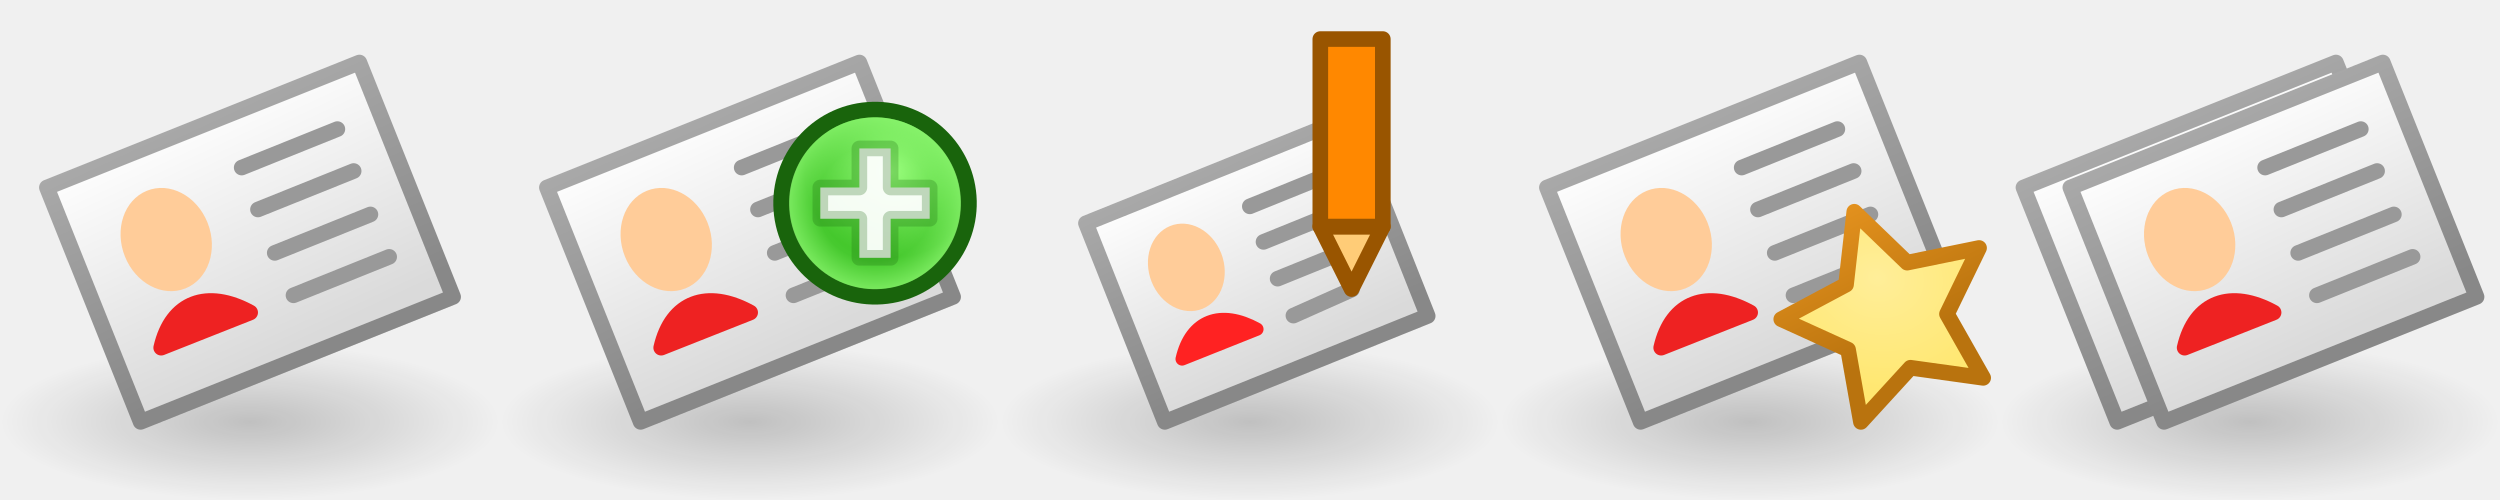
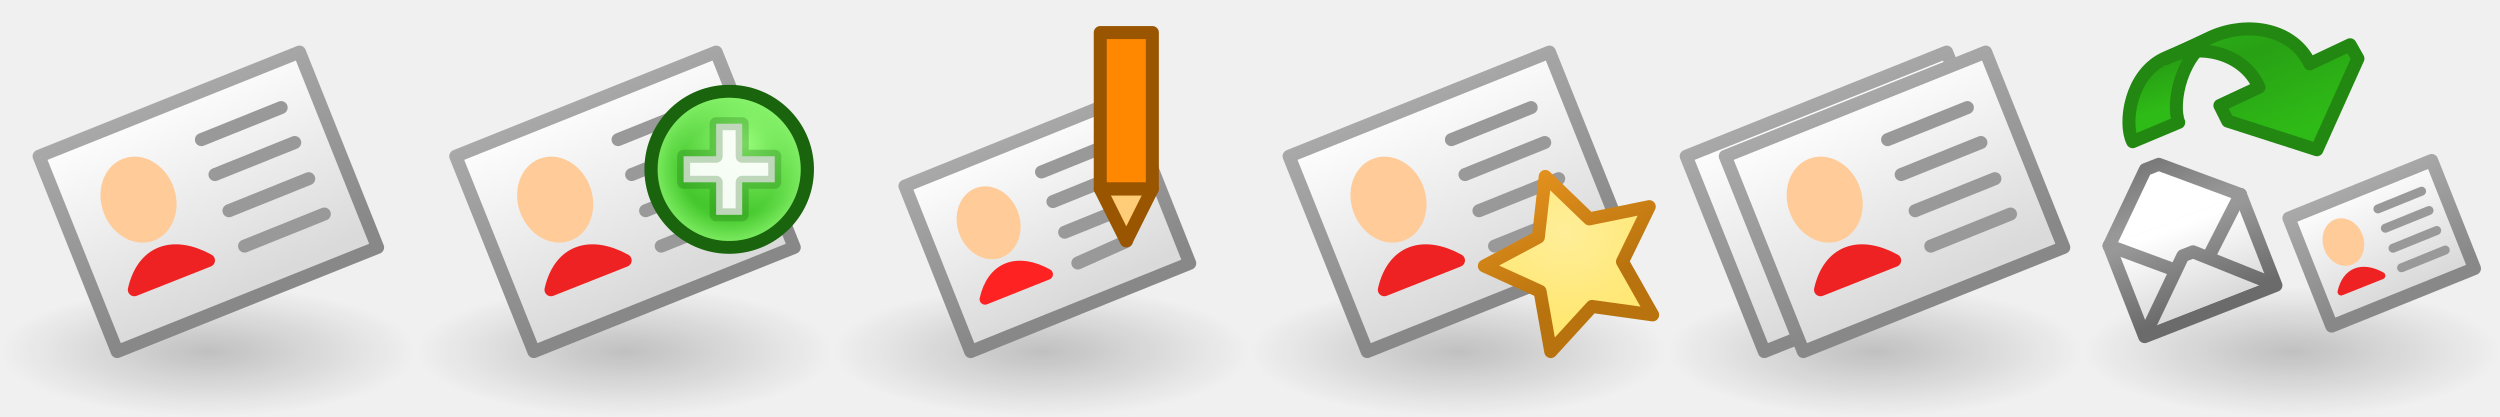
- <svg xmlns="http://www.w3.org/2000/svg" xmlns:xlink="http://www.w3.org/1999/xlink" version="1.1" width="160" height="32" id="svg13116">
+ <svg xmlns="http://www.w3.org/2000/svg" xmlns:xlink="http://www.w3.org/1999/xlink" version="1.1" width="192" height="32" id="svg13116">
  <defs id="defs13118">
    <linearGradient id="linearGradient3592-9">
      <stop id="stop3594-6" style="stop-color:#000000;stop-opacity:0.2" offset="0" />
      <stop id="stop3596-3" style="stop-color:#000000;stop-opacity:0" offset="1" />
    </linearGradient>
    <linearGradient id="linearGradient3795">
      <stop id="stop3797" style="stop-color:#dadada;stop-opacity:1" offset="0" />
      <stop id="stop3799" style="stop-color:#ffffff;stop-opacity:1" offset="1" />
    </linearGradient>
    <linearGradient id="linearGradient3803">
      <stop id="stop3805" style="stop-color:#aaaaaa;stop-opacity:1" offset="0" />
      <stop id="stop3807" style="stop-color:#888888;stop-opacity:1" offset="1" />
    </linearGradient>
-     <linearGradient x1="5" y1="29" x2="-2" y2="14" id="linearGradient13347" xlink:href="#linearGradient3795-4" gradientUnits="userSpaceOnUse" gradientTransform="translate(607,1020.362)" />
-     <linearGradient id="linearGradient3795-4">
-       <stop id="stop3797-5" style="stop-color:#dadada;stop-opacity:1" offset="0" />
-       <stop id="stop3799-3" style="stop-color:#ffffff;stop-opacity:1" offset="1" />
-     </linearGradient>
-     <linearGradient x1="-8" y1="1036.362" x2="-1" y2="1051.362" id="linearGradient13349" xlink:href="#linearGradient3803-2" gradientUnits="userSpaceOnUse" gradientTransform="translate(608,0)" />
-     <linearGradient id="linearGradient3803-2">
-       <stop id="stop3805-9" style="stop-color:#aaaaaa;stop-opacity:1" offset="0" />
-       <stop id="stop3807-5" style="stop-color:#888888;stop-opacity:1" offset="1" />
-     </linearGradient>
-     <linearGradient x1="5" y1="29" x2="-2" y2="14" id="linearGradient13371" xlink:href="#linearGradient3795-4" gradientUnits="userSpaceOnUse" gradientTransform="translate(607,1020.362)" />
-     <linearGradient x1="-8" y1="1036.362" x2="-1" y2="1051.362" id="linearGradient13373" xlink:href="#linearGradient3803-2" gradientUnits="userSpaceOnUse" gradientTransform="translate(608,0)" />
-     <radialGradient cx="16" cy="27" r="16" fx="16" fy="27" id="radialGradient13522" xlink:href="#linearGradient3592-9" gradientUnits="userSpaceOnUse" gradientTransform="matrix(1,0,0,0.3125,-2e-4,1038.925)" />
-     <linearGradient x1="5" y1="29" x2="-2" y2="14" id="linearGradient13524" xlink:href="#linearGradient3795" gradientUnits="userSpaceOnUse" gradientTransform="translate(607,1020.362)" />
-     <linearGradient x1="-8" y1="1036.362" x2="-1" y2="1051.362" id="linearGradient13526" xlink:href="#linearGradient3803" gradientUnits="userSpaceOnUse" gradientTransform="translate(608,0)" />
+     <linearGradient x1="5" y1="29" x2="-2" y2="14" id="linearGradient13347" xlink:href="#linearGradient3795" gradientUnits="userSpaceOnUse" gradientTransform="translate(607,1020.362)" />
+     <linearGradient x1="-8" y1="1036.362" x2="-1" y2="1051.362" id="linearGradient13349" xlink:href="#linearGradient3803" gradientUnits="userSpaceOnUse" gradientTransform="translate(608,0)" />
+     <linearGradient x1="5" y1="29" x2="-2" y2="14" id="linearGradient13371" xlink:href="#linearGradient3795" gradientUnits="userSpaceOnUse" gradientTransform="translate(607,1020.362)" />
+     <linearGradient x1="-8" y1="1036.362" x2="-1" y2="1051.362" id="linearGradient13373" xlink:href="#linearGradient3803" gradientUnits="userSpaceOnUse" gradientTransform="translate(608,0)" />
    <radialGradient cx="2873.21" cy="11.074" r="6.25" fx="2873.21" fy="11.074" id="radialGradient4629" xlink:href="#linearGradient5195-0" gradientUnits="userSpaceOnUse" gradientTransform="matrix(0.8447221,-1.3923892e-6,1.3343892e-6,0.8814524,446.1461,1.239711)" />
    <linearGradient id="linearGradient5195-0">
      <stop id="stop5197-6" style="stop-color:#9bff7e;stop-opacity:1" offset="0" />
      <stop id="stop5199-2-2" style="stop-color:#2fba18;stop-opacity:1" offset="1" />
    </linearGradient>
    <radialGradient cx="2889" cy="5.5" r="5.5" fx="2889" fy="5.5" id="radialGradient4631" xlink:href="#linearGradient4073" gradientUnits="userSpaceOnUse" />
    <linearGradient id="linearGradient4073">
      <stop id="stop4075" style="stop-color:#9bff7e;stop-opacity:0" offset="0" />
      <stop id="stop4081" style="stop-color:#9bff7e;stop-opacity:0.224" offset="0.676" />
      <stop id="stop4077" style="stop-color:#9bff7e;stop-opacity:0.677" offset="1" />
    </linearGradient>
    <linearGradient id="linearGradient4197-5">
      <stop id="stop4199-7" style="stop-color:#ffee99;stop-opacity:1" offset="0" />
      <stop id="stop4201-6" style="stop-color:#ffe770;stop-opacity:1" offset="1" />
    </linearGradient>
    <linearGradient id="linearGradient4189-5">
      <stop id="stop4191-9" style="stop-color:#ee9922;stop-opacity:1" offset="0" />
      <stop id="stop4193-8" style="stop-color:#b9730e;stop-opacity:1" offset="1" />
    </linearGradient>
    <radialGradient cx="12.112" cy="9.902" r="12.864" fx="12.112" fy="9.902" id="radialGradient13826" xlink:href="#linearGradient4197-5" gradientUnits="userSpaceOnUse" gradientTransform="matrix(1.206524,-0.02659563,0.02285661,1.036901,-2.727836,0.2079413)" />
    <linearGradient x1="-12.732" y1="14.244" x2="2.449" y2="30.662" id="linearGradient13828" xlink:href="#linearGradient4189-5" gradientUnits="userSpaceOnUse" />
-     <linearGradient id="linearGradient3795-0">
-       <stop id="stop3797-8" style="stop-color:#dadada;stop-opacity:1" offset="0" />
-       <stop id="stop3799-6" style="stop-color:#ffffff;stop-opacity:1" offset="1" />
-     </linearGradient>
-     <linearGradient id="linearGradient3803-8">
-       <stop id="stop3805-5" style="stop-color:#aaaaaa;stop-opacity:1" offset="0" />
-       <stop id="stop3807-4" style="stop-color:#888888;stop-opacity:1" offset="1" />
-     </linearGradient>
    <radialGradient cx="16" cy="27" r="16" fx="16" fy="27" id="radialGradient9935" xlink:href="#linearGradient3592-9" gradientUnits="userSpaceOnUse" gradientTransform="matrix(1,0,0,0.3125,-2e-4,1038.925)" />
    <linearGradient x1="5" y1="29" x2="-2" y2="14" id="linearGradient9937" xlink:href="#linearGradient3795" gradientUnits="userSpaceOnUse" gradientTransform="translate(607,1020.362)" />
    <linearGradient x1="-8" y1="1036.362" x2="-1" y2="1051.362" id="linearGradient9939" xlink:href="#linearGradient3803" gradientUnits="userSpaceOnUse" gradientTransform="translate(608,0)" />
    <linearGradient id="linearGradient3592-9-3">
      <stop id="stop3594-6-68" style="stop-color:#000000;stop-opacity:0.2" offset="0" />
      <stop id="stop3596-3-90" style="stop-color:#000000;stop-opacity:0" offset="1" />
    </linearGradient>
    <radialGradient cx="16" cy="27" r="16" fx="16" fy="27" id="radialGradient9956" xlink:href="#linearGradient3592-9-3" gradientUnits="userSpaceOnUse" gradientTransform="matrix(1,0,0,0.3125,63.9998,1038.925)" />
-     <linearGradient x1="5" y1="29" x2="-2" y2="14" id="linearGradient10759" xlink:href="#linearGradient3795-0" gradientUnits="userSpaceOnUse" gradientTransform="matrix(0.8412698,0,0,0.8474702,706.0571,1024.504)" />
-     <linearGradient x1="-8" y1="1036.362" x2="-1" y2="1051.362" id="linearGradient10761" xlink:href="#linearGradient3803-8" gradientUnits="userSpaceOnUse" gradientTransform="matrix(0.8412698,0,0,0.8474702,706.8984,159.7773)" />
+     <linearGradient x1="5" y1="29" x2="-2" y2="14" id="linearGradient10759" xlink:href="#linearGradient3795" gradientUnits="userSpaceOnUse" gradientTransform="matrix(0.8412698,0,0,0.8474702,706.0571,1024.504)" />
+     <linearGradient x1="-8" y1="1036.362" x2="-1" y2="1051.362" id="linearGradient10761" xlink:href="#linearGradient3803" gradientUnits="userSpaceOnUse" gradientTransform="matrix(0.8412698,0,0,0.8474702,706.8984,159.7773)" />
+     <radialGradient cx="16" cy="27" r="16" fx="16" fy="27" id="radialGradient7422" xlink:href="#linearGradient3592-9" gradientUnits="userSpaceOnUse" gradientTransform="matrix(1,0,0,0.3125,-2e-4,1038.925)" />
+     <linearGradient x1="5" y1="29" x2="-2" y2="14" id="linearGradient7424" xlink:href="#linearGradient3795" gradientUnits="userSpaceOnUse" gradientTransform="translate(607,1020.362)" />
+     <linearGradient x1="-8" y1="1036.362" x2="-1" y2="1051.362" id="linearGradient7426" xlink:href="#linearGradient3803" gradientUnits="userSpaceOnUse" gradientTransform="translate(608,0)" />
+     <radialGradient cx="16" cy="27" r="16" fx="16" fy="27" id="radialGradient6920" xlink:href="#linearGradient3592-9" gradientUnits="userSpaceOnUse" gradientTransform="matrix(1,0,0,0.3125,2176,1038.924)" />
+     <linearGradient x1="1501" y1="5" x2="1503" y2="11" id="linearGradient6928" xlink:href="#linearGradient6008" gradientUnits="userSpaceOnUse" gradientTransform="translate(1.1345935e-4,1020.562)" />
+     <linearGradient id="linearGradient6008">
+       <stop id="stop6010" style="stop-color:#2fba18;stop-opacity:1" offset="0" />
+       <stop id="stop6120" style="stop-color:#28a114;stop-opacity:1" offset="0.5" />
+       <stop id="stop6012" style="stop-color:#2fbb17;stop-opacity:1" offset="1" />
+     </linearGradient>
+     <linearGradient x1="1498.807" y1="4.216" x2="1504" y2="17" id="linearGradient6930" xlink:href="#linearGradient6008" gradientUnits="userSpaceOnUse" gradientTransform="translate(-3.2806452e-6,1020.562)" />
+     <linearGradient x1="2282.939" y1="57" x2="2282.939" y2="41.783" id="linearGradient6942" xlink:href="#linearGradient3795" gradientUnits="userSpaceOnUse" gradientTransform="matrix(0.7557406,0,0,0.7557406,666.1902,1036.285)" />
+     <linearGradient x1="2281.616" y1="41.783" x2="2281.616" y2="57" id="linearGradient6944" xlink:href="#linearGradient3633-25" gradientUnits="userSpaceOnUse" gradientTransform="matrix(0.7557406,0,0,0.7557406,666.1902,1036.285)" />
+     <linearGradient id="linearGradient3633-25">
+       <stop id="stop3635-50" style="stop-color:#989898;stop-opacity:1" offset="0" />
+       <stop id="stop3637-9" style="stop-color:#6b6b6b;stop-opacity:1" offset="1" />
+     </linearGradient>
+     <linearGradient x1="2254.116" y1="43.283" x2="2254.116" y2="58.5" id="linearGradient6946" xlink:href="#linearGradient3633-25" gradientUnits="userSpaceOnUse" gradientTransform="matrix(0.7557406,0,0,0.7557406,686.9731,1035.151)" />
+     <linearGradient x1="2254.116" y1="58.5" x2="2254.116" y2="43.283" id="linearGradient6948" xlink:href="#linearGradient3795" gradientUnits="userSpaceOnUse" gradientTransform="matrix(0.7557406,0,0,0.7557406,686.9731,1035.151)" />
+     <linearGradient x1="2255.439" y1="43.283" x2="2255.439" y2="58.5" id="linearGradient6950" xlink:href="#linearGradient3633-25" gradientUnits="userSpaceOnUse" gradientTransform="matrix(0.7557406,0,0,0.7557406,686.9731,1035.151)" />
+     <linearGradient x1="2254.116" y1="43.283" x2="2254.116" y2="58.5" id="linearGradient6952" xlink:href="#linearGradient3633-25" gradientUnits="userSpaceOnUse" gradientTransform="matrix(0.7557406,0,0,-0.7557406,686.9731,1098.573)" />
+     <linearGradient x1="5" y1="29" x2="-2" y2="14" id="linearGradient6119" xlink:href="#linearGradient3795" gradientUnits="userSpaceOnUse" gradientTransform="translate(607,1020.362)" />
+     <linearGradient x1="-8" y1="1036.362" x2="-1" y2="1051.362" id="linearGradient6121" xlink:href="#linearGradient3803" gradientUnits="userSpaceOnUse" gradientTransform="translate(608,0)" />
  </defs>
  <g transform="translate(0,-1020.362)" id="layer1">
    <g id="g13276">
-       <rect width="32" height="10" x="0" y="1042.362" id="use5780" style="fill:url(#radialGradient13522);fill-opacity:1;fill-rule:evenodd;stroke:none" />
+       <rect width="32" height="10" x="0" y="1042.362" id="use5780" style="fill:url(#radialGradient7422);fill-opacity:1;fill-rule:evenodd;stroke:none" />
      <g transform="translate(-608,1.7382813e-5)" id="use5732">
-         <path d="m 617,1047.362 -6,-15 20,-8 6,15 z" id="path13128" style="fill:url(#linearGradient13524);fill-opacity:1;stroke:url(#linearGradient13526);stroke-width:1px;stroke-linecap:butt;stroke-linejoin:round;stroke-opacity:1" />
+         <path d="m 617,1047.362 -6,-15 20,-8 6,15 z" id="path13128" style="fill:url(#linearGradient7424);fill-opacity:1;stroke:url(#linearGradient7426);stroke-width:1px;stroke-linecap:butt;stroke-linejoin:round;stroke-opacity:1" />
        <g transform="translate(608,0)" id="g13130">
          <path d="m 16.01,1040.362 c -2.738,-1.503 -5.022,-0.684 -5.694,2.252 z" id="path13132" style="fill:#ee2222;fill-opacity:1;stroke:#ee2222;stroke-width:1px;stroke-linecap:round;stroke-linejoin:round;stroke-opacity:1" />
          <path d="m 15.452,16.401 a 2.857,3.36 0 1 1 -8.58e-4,-0.039" transform="matrix(0.9374939,-0.3480018,0.3480018,0.9374939,-6.901089,1024.638)" id="path13134" style="fill:#ffcc99;fill-opacity:1;stroke:none" />
        </g>
        <g transform="translate(608,0)" id="g13136">
          <path d="m 15.468,1031.086 6.124,-2.462" id="path13138" style="fill:none;stroke:#999999;stroke-width:1px;stroke-linecap:round;stroke-linejoin:miter;stroke-opacity:1" />
          <path d="m 16.51,1033.769 6.124,-2.462" id="path13140" style="fill:none;stroke:#999999;stroke-width:1px;stroke-linecap:round;stroke-linejoin:miter;stroke-opacity:1" />
          <path d="m 18.783,1039.262 6.124,-2.462" id="path13142" style="fill:none;stroke:#999999;stroke-width:1px;stroke-linecap:round;stroke-linejoin:miter;stroke-opacity:1" />
          <path d="m 17.583,1036.547 6.124,-2.462" id="path13144" style="fill:none;stroke:#999999;stroke-width:1px;stroke-linecap:round;stroke-linejoin:miter;stroke-opacity:1" />
        </g>
      </g>
    </g>
    <use transform="translate(32,1.7382813e-5)" id="use13289" x="0" y="0" width="128" height="32" xlink:href="#g13276" />
    <g id="g13688">
      <use transform="translate(128,1.7382813e-5)" id="use13274" x="0" y="0" width="128" height="32" xlink:href="#use5780" />
      <g transform="translate(-481.5,1.7382813e-5)" id="use5861">
        <path d="m 617,1047.362 -6,-15 20,-8 6,15 z" id="path13329" style="fill:url(#linearGradient13347);fill-opacity:1;stroke:url(#linearGradient13349);stroke-width:1px;stroke-linecap:butt;stroke-linejoin:round;stroke-opacity:1" />
        <g transform="translate(608,0)" id="g13331">
          <path d="m 16.01,1040.362 c -2.738,-1.503 -5.022,-0.684 -5.694,2.252 z" id="path13333" style="fill:#ee2222;fill-opacity:1;stroke:#ee2222;stroke-width:1px;stroke-linecap:round;stroke-linejoin:round;stroke-opacity:1" />
          <path d="m 15.452,16.401 a 2.857,3.36 0 1 1 -8.58e-4,-0.039" transform="matrix(0.9374939,-0.3480018,0.3480018,0.9374939,-6.901089,1024.638)" id="path13335" style="fill:#ffcc99;fill-opacity:1;stroke:none" />
        </g>
        <g transform="translate(608,0)" id="g13337">
          <path d="m 15.468,1031.086 6.124,-2.462" id="path13339" style="fill:none;stroke:#999999;stroke-width:1px;stroke-linecap:round;stroke-linejoin:miter;stroke-opacity:1" />
          <path d="m 16.51,1033.769 6.124,-2.462" id="path13341" style="fill:none;stroke:#999999;stroke-width:1px;stroke-linecap:round;stroke-linejoin:miter;stroke-opacity:1" />
          <path d="m 18.783,1039.262 6.124,-2.462" id="path13343" style="fill:none;stroke:#999999;stroke-width:1px;stroke-linecap:round;stroke-linejoin:miter;stroke-opacity:1" />
          <path d="m 17.583,1036.547 6.124,-2.462" id="path13345" style="fill:none;stroke:#999999;stroke-width:1px;stroke-linecap:round;stroke-linejoin:miter;stroke-opacity:1" />
        </g>
      </g>
      <g transform="translate(-478.5,1.7382813e-5)" id="use5859">
        <path d="m 617,1047.362 -6,-15 20,-8 6,15 z" id="path13353" style="fill:url(#linearGradient13371);fill-opacity:1;stroke:url(#linearGradient13373);stroke-width:1px;stroke-linecap:butt;stroke-linejoin:round;stroke-opacity:1" />
        <g transform="translate(608,0)" id="g13355">
          <path d="m 16.01,1040.362 c -2.738,-1.503 -5.022,-0.684 -5.694,2.252 z" id="path13357" style="fill:#ee2222;fill-opacity:1;stroke:#ee2222;stroke-width:1px;stroke-linecap:round;stroke-linejoin:round;stroke-opacity:1" />
          <path d="m 15.452,16.401 a 2.857,3.36 0 1 1 -8.58e-4,-0.039" transform="matrix(0.9374939,-0.3480018,0.3480018,0.9374939,-6.901089,1024.638)" id="path13359" style="fill:#ffcc99;fill-opacity:1;stroke:none" />
        </g>
        <g transform="translate(608,0)" id="g13361">
          <path d="m 15.468,1031.086 6.124,-2.462" id="path13363" style="fill:none;stroke:#999999;stroke-width:1px;stroke-linecap:round;stroke-linejoin:miter;stroke-opacity:1" />
          <path d="m 16.51,1033.769 6.124,-2.462" id="path13365" style="fill:none;stroke:#999999;stroke-width:1px;stroke-linecap:round;stroke-linejoin:miter;stroke-opacity:1" />
          <path d="m 18.783,1039.262 6.124,-2.462" id="path13367" style="fill:none;stroke:#999999;stroke-width:1px;stroke-linecap:round;stroke-linejoin:miter;stroke-opacity:1" />
          <path d="m 17.583,1036.547 6.124,-2.462" id="path13369" style="fill:none;stroke:#999999;stroke-width:1px;stroke-linecap:round;stroke-linejoin:miter;stroke-opacity:1" />
        </g>
      </g>
    </g>
    <g transform="translate(96,1.7382813e-5)" id="use13551">
      <rect width="32" height="10" x="0" y="1042.362" id="rect9913" style="fill:url(#radialGradient9935);fill-opacity:1;fill-rule:evenodd;stroke:none" />
      <g transform="translate(-608,1.7382813e-5)" id="g9915">
        <path d="m 617,1047.362 -6,-15 20,-8 6,15 z" id="path9917" style="fill:url(#linearGradient9937);fill-opacity:1;stroke:url(#linearGradient9939);stroke-width:1px;stroke-linecap:butt;stroke-linejoin:round;stroke-opacity:1" />
        <g transform="translate(608,0)" id="g9919">
          <path d="m 16.01,1040.362 c -2.738,-1.503 -5.022,-0.684 -5.694,2.252 z" id="path9921" style="fill:#ee2222;fill-opacity:1;stroke:#ee2222;stroke-width:1px;stroke-linecap:round;stroke-linejoin:round;stroke-opacity:1" />
          <path d="m 15.452,16.401 a 2.857,3.36 0 1 1 -8.58e-4,-0.039" transform="matrix(0.9374939,-0.3480018,0.3480018,0.9374939,-6.901089,1024.638)" id="path9923" style="fill:#ffcc99;fill-opacity:1;stroke:none" />
        </g>
        <g transform="translate(608,0)" id="g9925">
          <path d="m 15.468,1031.086 6.124,-2.462" id="path9927" style="fill:none;stroke:#999999;stroke-width:1px;stroke-linecap:round;stroke-linejoin:miter;stroke-opacity:1" />
          <path d="m 16.51,1033.769 6.124,-2.462" id="path9929" style="fill:none;stroke:#999999;stroke-width:1px;stroke-linecap:round;stroke-linejoin:miter;stroke-opacity:1" />
          <path d="m 18.783,1039.262 6.124,-2.462" id="path9931" style="fill:none;stroke:#999999;stroke-width:1px;stroke-linecap:round;stroke-linejoin:miter;stroke-opacity:1" />
          <path d="m 17.583,1036.547 6.124,-2.462" id="path9933" style="fill:none;stroke:#999999;stroke-width:1px;stroke-linecap:round;stroke-linejoin:miter;stroke-opacity:1" />
        </g>
      </g>
    </g>
    <g transform="translate(-2827.5,19.49995)" id="g5344">
      <path d="m 2877.999,12.878 a 5.75,6 0 1 1 -5e-4,-0.023" transform="matrix(1.041751,0,0,0.9983485,-108.6679,1000.884)" id="path5322" style="fill:url(#radialGradient4629);fill-opacity:1;stroke:#19640c;stroke-width:1;stroke-linecap:round;stroke-linejoin:round;stroke-miterlimit:4;stroke-opacity:1;stroke-dasharray:none" />
      <path d="m 2894.499,5.389 a 5.5,5.5 0 1 1 -5e-4,-0.021" transform="translate(-5.5,1008.362)" id="path5334" style="fill:url(#radialGradient4631);fill-opacity:1;stroke:none" />
      <path d="m 2880,1014.862 0,-2 2.5,0 0,-2.5 2,0 0,2.5 2.5,0 0,2 -2.5,0 0,2.5 -2,0 0,-2.5 z" id="path5290" style="fill:#ffffff;fill-opacity:0.941;stroke:#19640c;stroke-width:1px;stroke-linecap:round;stroke-linejoin:round;stroke-opacity:0.251" />
    </g>
    <path d="M 15,27 11.179,19.259 2.636,18.017 8.818,11.991 7.359,3.483 15,7.5 22.641,3.483 21.182,11.991 l 6.182,6.026 -8.543,1.241 z" transform="matrix(0.5225901,0.151769,-0.151769,0.5225901,115.3568,1030.976)" id="path4407-0" style="fill:url(#radialGradient13826);fill-opacity:1;stroke:url(#linearGradient13828);stroke-width:1.838;stroke-linecap:round;stroke-linejoin:round;stroke-miterlimit:4;stroke-opacity:1;stroke-dasharray:none" />
    <use transform="translate(114.5,30.00002)" id="use5872" x="0" y="0" width="3136" height="32" xlink:href="#rect4375" />
    <rect width="32" height="10" x="64" y="1042.362" id="use5780-2" style="fill:url(#radialGradient9956);fill-opacity:1;fill-rule:evenodd;stroke:none" />
    <g transform="translate(-638,-0.0234)" id="g5878">
      <g id="g5874" />
      <g transform="translate(704,1.7382813e-5)" id="g4476">
        <g transform="translate(-1.92218,0)" id="g10750">
          <path d="m 714.47,1047.386 -5.048,-12.712 16.825,-6.78 5.048,12.712 z" transform="translate(-704,-1.7382813e-5)" id="path3793-9" style="fill:url(#linearGradient10759);fill-opacity:1;stroke:url(#linearGradient10761);stroke-width:1;stroke-linecap:butt;stroke-linejoin:round;stroke-miterlimit:4;stroke-opacity:1;stroke-dasharray:none" />
          <path d="m 720.367,1041.453 c -2.303,-1.274 -4.225,-0.58 -4.791,1.909 z" transform="translate(-704,-1.7382813e-5)" id="path3813-6" style="fill:#ff2222;fill-opacity:1;stroke:#ff2222;stroke-width:0.844px;stroke-linecap:round;stroke-linejoin:round;stroke-opacity:1" />
          <path d="m 15.452,16.401 a 2.857,3.36 0 1 1 -8.58e-4,-0.039" transform="matrix(0.7886853,-0.2949212,0.2927634,0.7944982,-2.90731,1028.128)" id="path3815-29" style="fill:#ffcc99;fill-opacity:1;stroke:none" />
          <path d="m 15.911,1033.592 5.152,-2.087" id="path3817-8" style="fill:none;stroke:#999999;stroke-width:1;stroke-linecap:round;stroke-linejoin:miter;stroke-miterlimit:4;stroke-opacity:1;stroke-dasharray:none" />
          <path d="m 16.787,1035.866 5.152,-2.087" id="path3817-3-01" style="fill:none;stroke:#999999;stroke-width:1;stroke-linecap:round;stroke-linejoin:miter;stroke-miterlimit:4;stroke-opacity:1;stroke-dasharray:none" />
          <path d="m 18.7,1040.584 3.747,-1.671" id="path3817-7-6" style="fill:none;stroke:#999999;stroke-width:1;stroke-linecap:round;stroke-linejoin:miter;stroke-miterlimit:4;stroke-opacity:1;stroke-dasharray:none" />
          <path d="m 17.69,1038.22 5.152,-2.087" id="path3817-9-73" style="fill:none;stroke:#999999;stroke-width:1;stroke-linecap:round;stroke-linejoin:miter;stroke-miterlimit:4;stroke-opacity:1;stroke-dasharray:none" />
        </g>
      </g>
    </g>
    <g transform="translate(-68,0)" id="g6242">
      <path d="m 152.5,1034.862 2,4 2,-4 z" id="path3966-4-44" style="fill:#ffcc77;fill-opacity:1;stroke:#995500;stroke-width:1px;stroke-linecap:butt;stroke-linejoin:round;stroke-opacity:1" />
      <path d="m 152.5,1022.862 4,0 0,12 -4,0 z" id="path3158-9-6-5" style="fill:#ff8800;fill-opacity:1;stroke:#995500;stroke-width:1px;stroke-linecap:round;stroke-linejoin:round;stroke-opacity:1" />
    </g>
+     <g transform="translate(-2016,3.8359375e-4)" id="g4348">
+       <rect width="32" height="10" x="2176" y="1042.362" id="use4189" style="fill:url(#radialGradient6920);fill-opacity:1;fill-rule:evenodd;stroke:none" />
+       <g transform="translate(671.788,-0.300402)" id="use5112">
+         <path d="m 1510.563,1025.093 c -2.78,1.201 -3.266,5.063 -2.562,6.45 l 3.537,-1.482 c -0.575,-1.415 0.158,-5.461 2.922,-6.66 z" id="path6924" style="fill:url(#linearGradient6928);fill-opacity:1;stroke:#228811;stroke-width:1;stroke-linecap:round;stroke-linejoin:round;stroke-miterlimit:4;stroke-opacity:1;stroke-dasharray:none;stroke-dashoffset:0" />
+         <path d="m 1517.7,1027.362 -3,1.4 0.6,1.2 6.85,2.2 3.15,-7 -0.6,-1.062 -3.1,1.463 c -1.2,-2.643 -4.696,-3.336 -7.556,-2.058 l -3.481,1.652 c 2.547,-1.271 5.997,-0.426 7.138,2.206 z" id="path6926" style="fill:url(#linearGradient6930);fill-opacity:1;stroke:#228811;stroke-width:1;stroke-linecap:round;stroke-linejoin:round;stroke-miterlimit:4;stroke-opacity:1;stroke-dasharray:none;stroke-dashoffset:0" />
+       </g>
+       <g transform="matrix(0.5169113,-0.2019099,0.2019099,0.5169113,730.2576,969.1172)" id="use6089" style="stroke-width:1.802;stroke-miterlimit:4;stroke-dasharray:none">
+         <path d="m 2403.5,1066.862 0,13.5 -19.5,0 0,-13.5" id="path6934" style="fill:url(#linearGradient6942);fill-opacity:1;stroke:url(#linearGradient6944);stroke-width:1.802;stroke-linecap:round;stroke-linejoin:round;stroke-miterlimit:4;stroke-opacity:1;stroke-dasharray:none" />
+         <path d="m 2384,1066.862 9,8 1.5,0 9,-8" id="path6936" style="fill:none;stroke:url(#linearGradient6946);stroke-width:1.802;stroke-linecap:round;stroke-linejoin:round;stroke-miterlimit:4;stroke-opacity:1;stroke-dasharray:none" />
+         <path d="m 2384.861,1079.502 8.139,-7.64 1.5,0 8.139,7.64" id="path6938" style="fill:url(#linearGradient6948);fill-opacity:1;stroke:url(#linearGradient6950);stroke-width:1.802;stroke-linecap:round;stroke-linejoin:round;stroke-miterlimit:4;stroke-opacity:1;stroke-dasharray:none" />
+         <path d="m 2384,1066.862 8.5,-8 2,0 9,8" id="path6940" style="fill:#ffffff;fill-opacity:1;stroke:url(#linearGradient6952);stroke-width:1.802;stroke-linecap:round;stroke-linejoin:round;stroke-miterlimit:4;stroke-opacity:1;stroke-dasharray:none" />
+       </g>
+       <g transform="matrix(0.5483843,0,0,0.5527832,1856.722,466.4395)" id="g6099">
+         <path d="m 617,1047.362 -6,-15 20,-8 6,15 z" id="path6101" style="fill:url(#linearGradient6119);fill-opacity:1;stroke:url(#linearGradient6121);stroke-width:1.816;stroke-linecap:butt;stroke-linejoin:round;stroke-miterlimit:4;stroke-opacity:1;stroke-dasharray:none" />
+         <g transform="translate(608,0)" id="g6103">
+           <path d="m 16.01,1040.362 c -2.738,-1.503 -5.022,-0.684 -5.694,2.252 z" id="path6105" style="fill:#ee2222;fill-opacity:1;stroke:#ee2222;stroke-width:1px;stroke-linecap:round;stroke-linejoin:round;stroke-opacity:1" />
+           <path d="m 15.452,16.401 a 2.857,3.36 0 1 1 -8.58e-4,-0.039" transform="matrix(0.9374939,-0.3480018,0.3480018,0.9374939,-6.901089,1024.638)" id="path6107" style="fill:#ffcc99;fill-opacity:1;stroke:none" />
+         </g>
+         <g transform="translate(608,0)" id="g6109">
+           <path d="m 15.468,1031.086 6.124,-2.462" id="path6111" style="fill:none;stroke:#999999;stroke-width:1.248;stroke-linecap:round;stroke-linejoin:miter;stroke-miterlimit:4;stroke-opacity:1;stroke-dasharray:none" />
+           <path d="m 16.51,1033.769 6.124,-2.462" id="path6113" style="fill:none;stroke:#999999;stroke-width:1.248;stroke-linecap:round;stroke-linejoin:miter;stroke-miterlimit:4;stroke-opacity:1;stroke-dasharray:none" />
+           <path d="m 18.783,1039.262 6.124,-2.462" id="path6115" style="fill:none;stroke:#999999;stroke-width:1.248;stroke-linecap:round;stroke-linejoin:miter;stroke-miterlimit:4;stroke-opacity:1;stroke-dasharray:none" />
+           <path d="m 17.583,1036.547 6.124,-2.462" id="path6117" style="fill:none;stroke:#999999;stroke-width:1.248;stroke-linecap:round;stroke-linejoin:miter;stroke-miterlimit:4;stroke-opacity:1;stroke-dasharray:none" />
+         </g>
+       </g>
+     </g>
  </g>
</svg>
